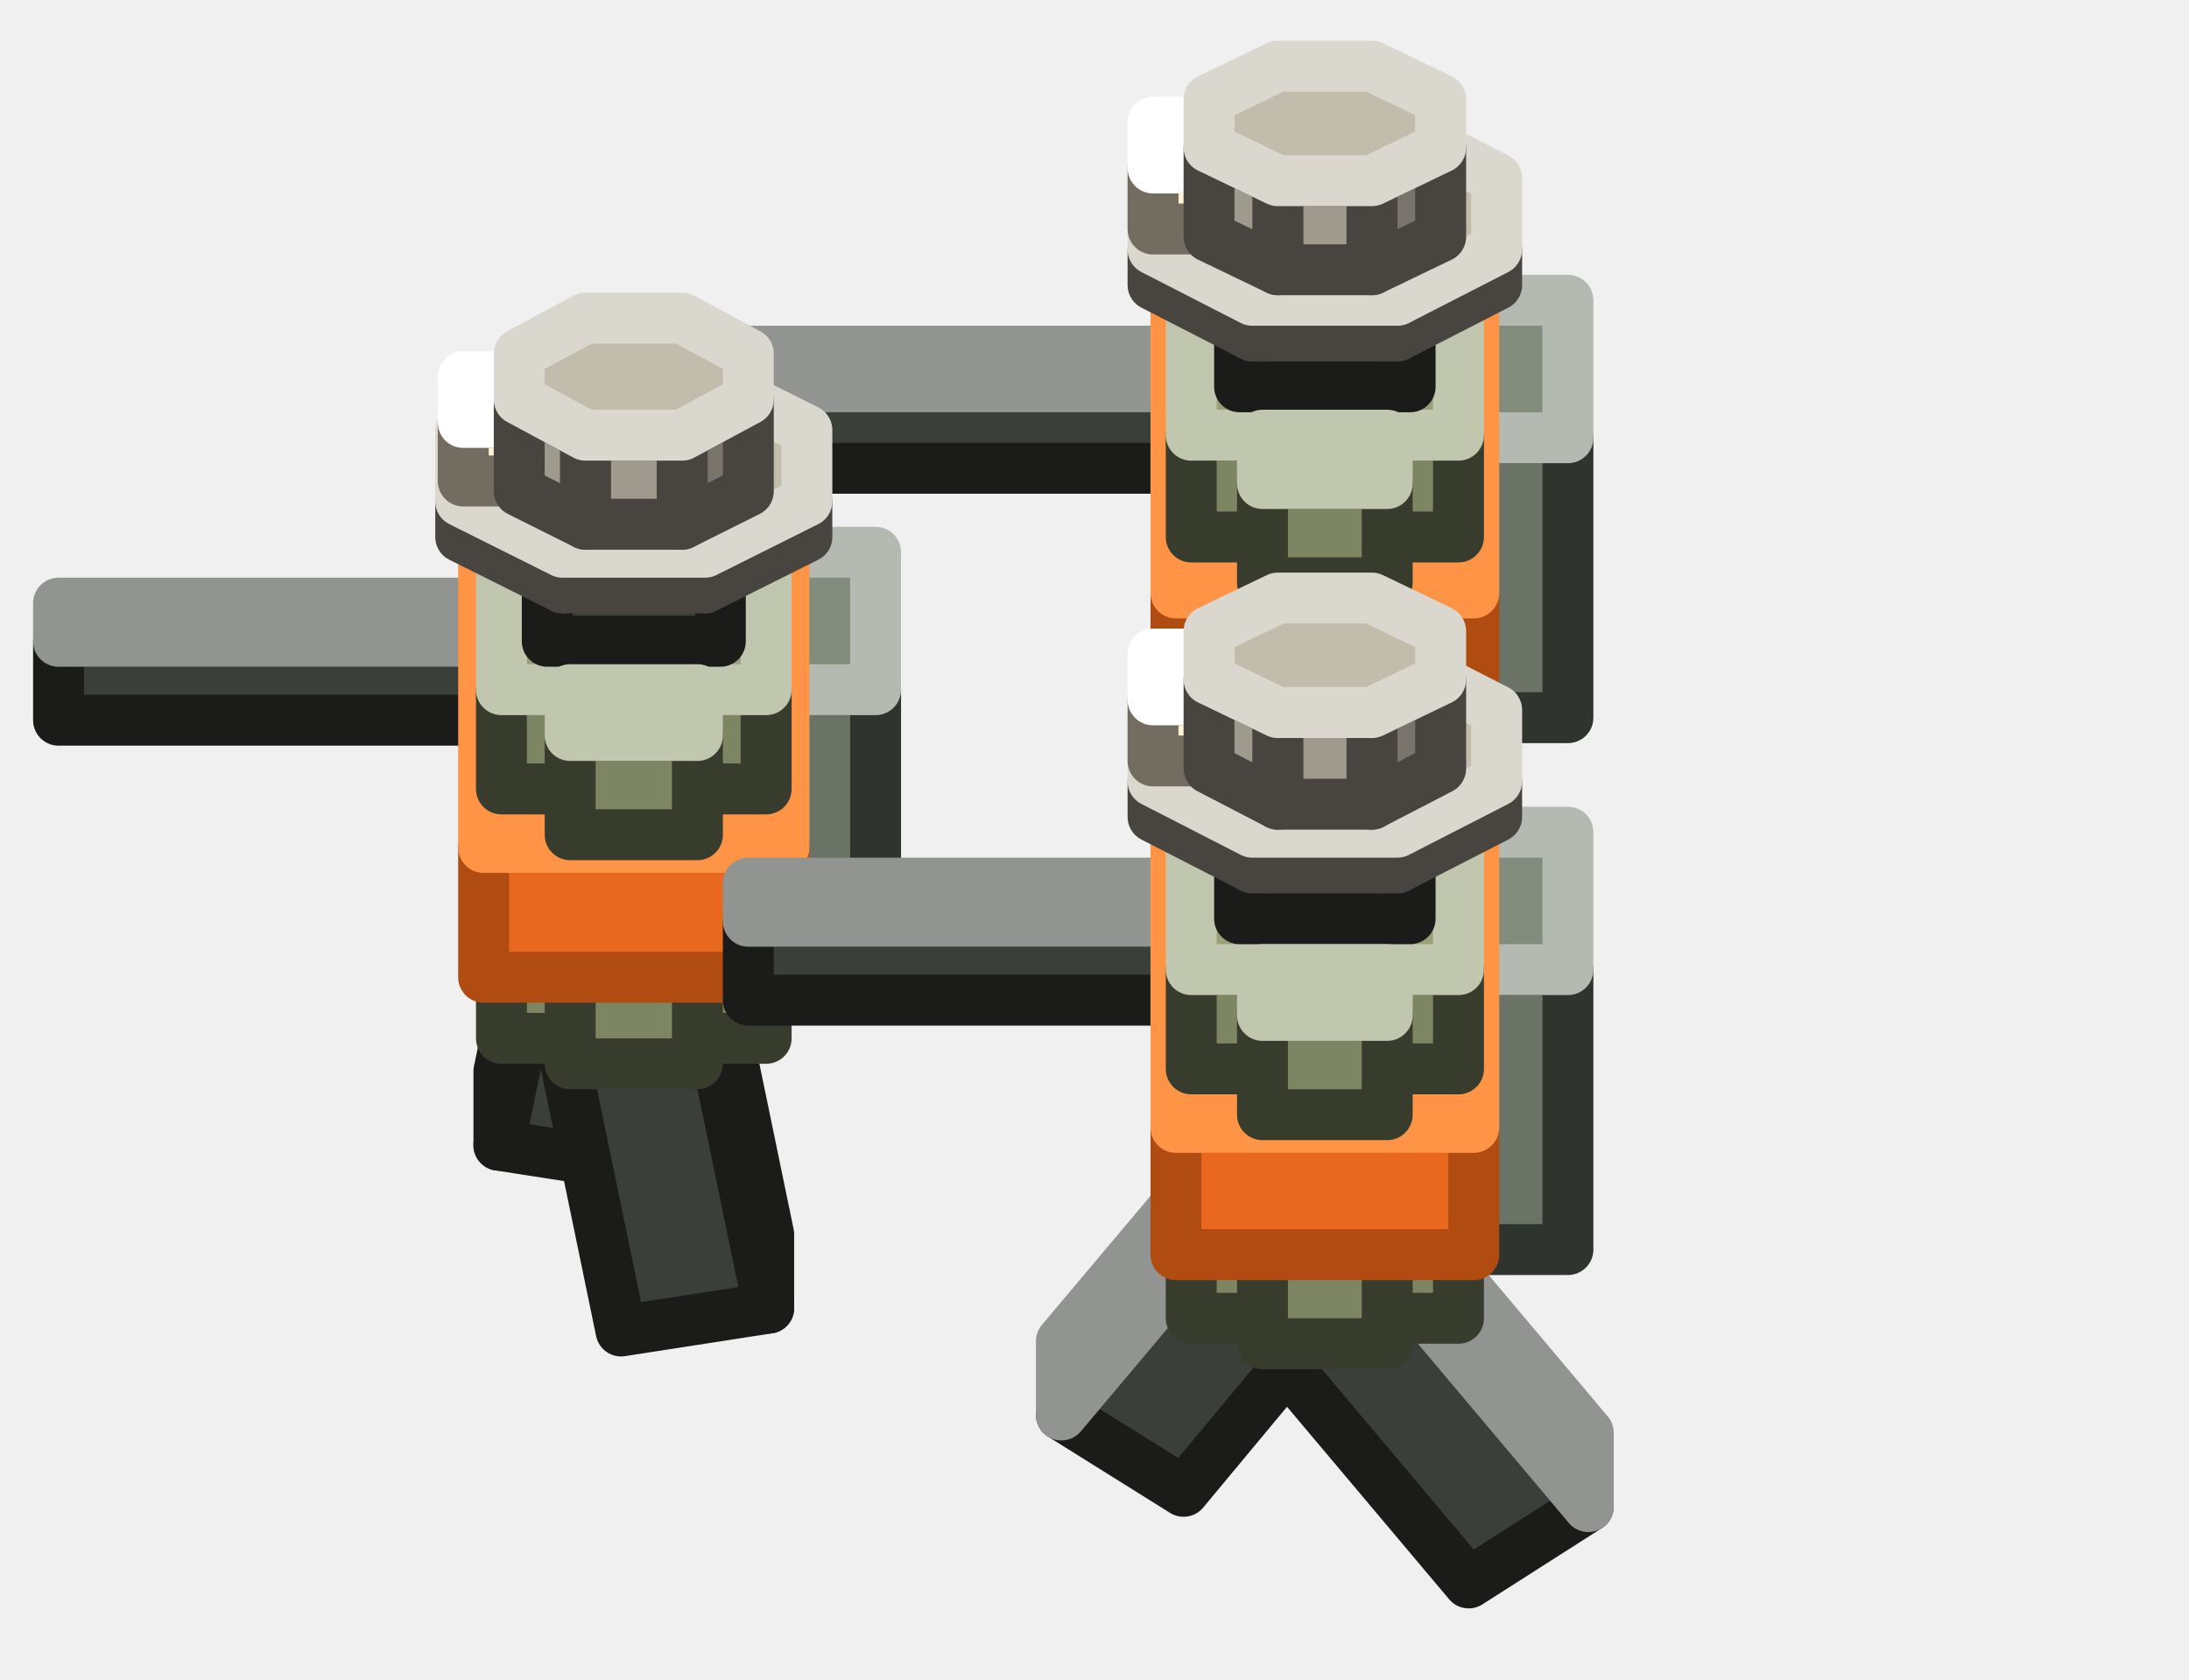
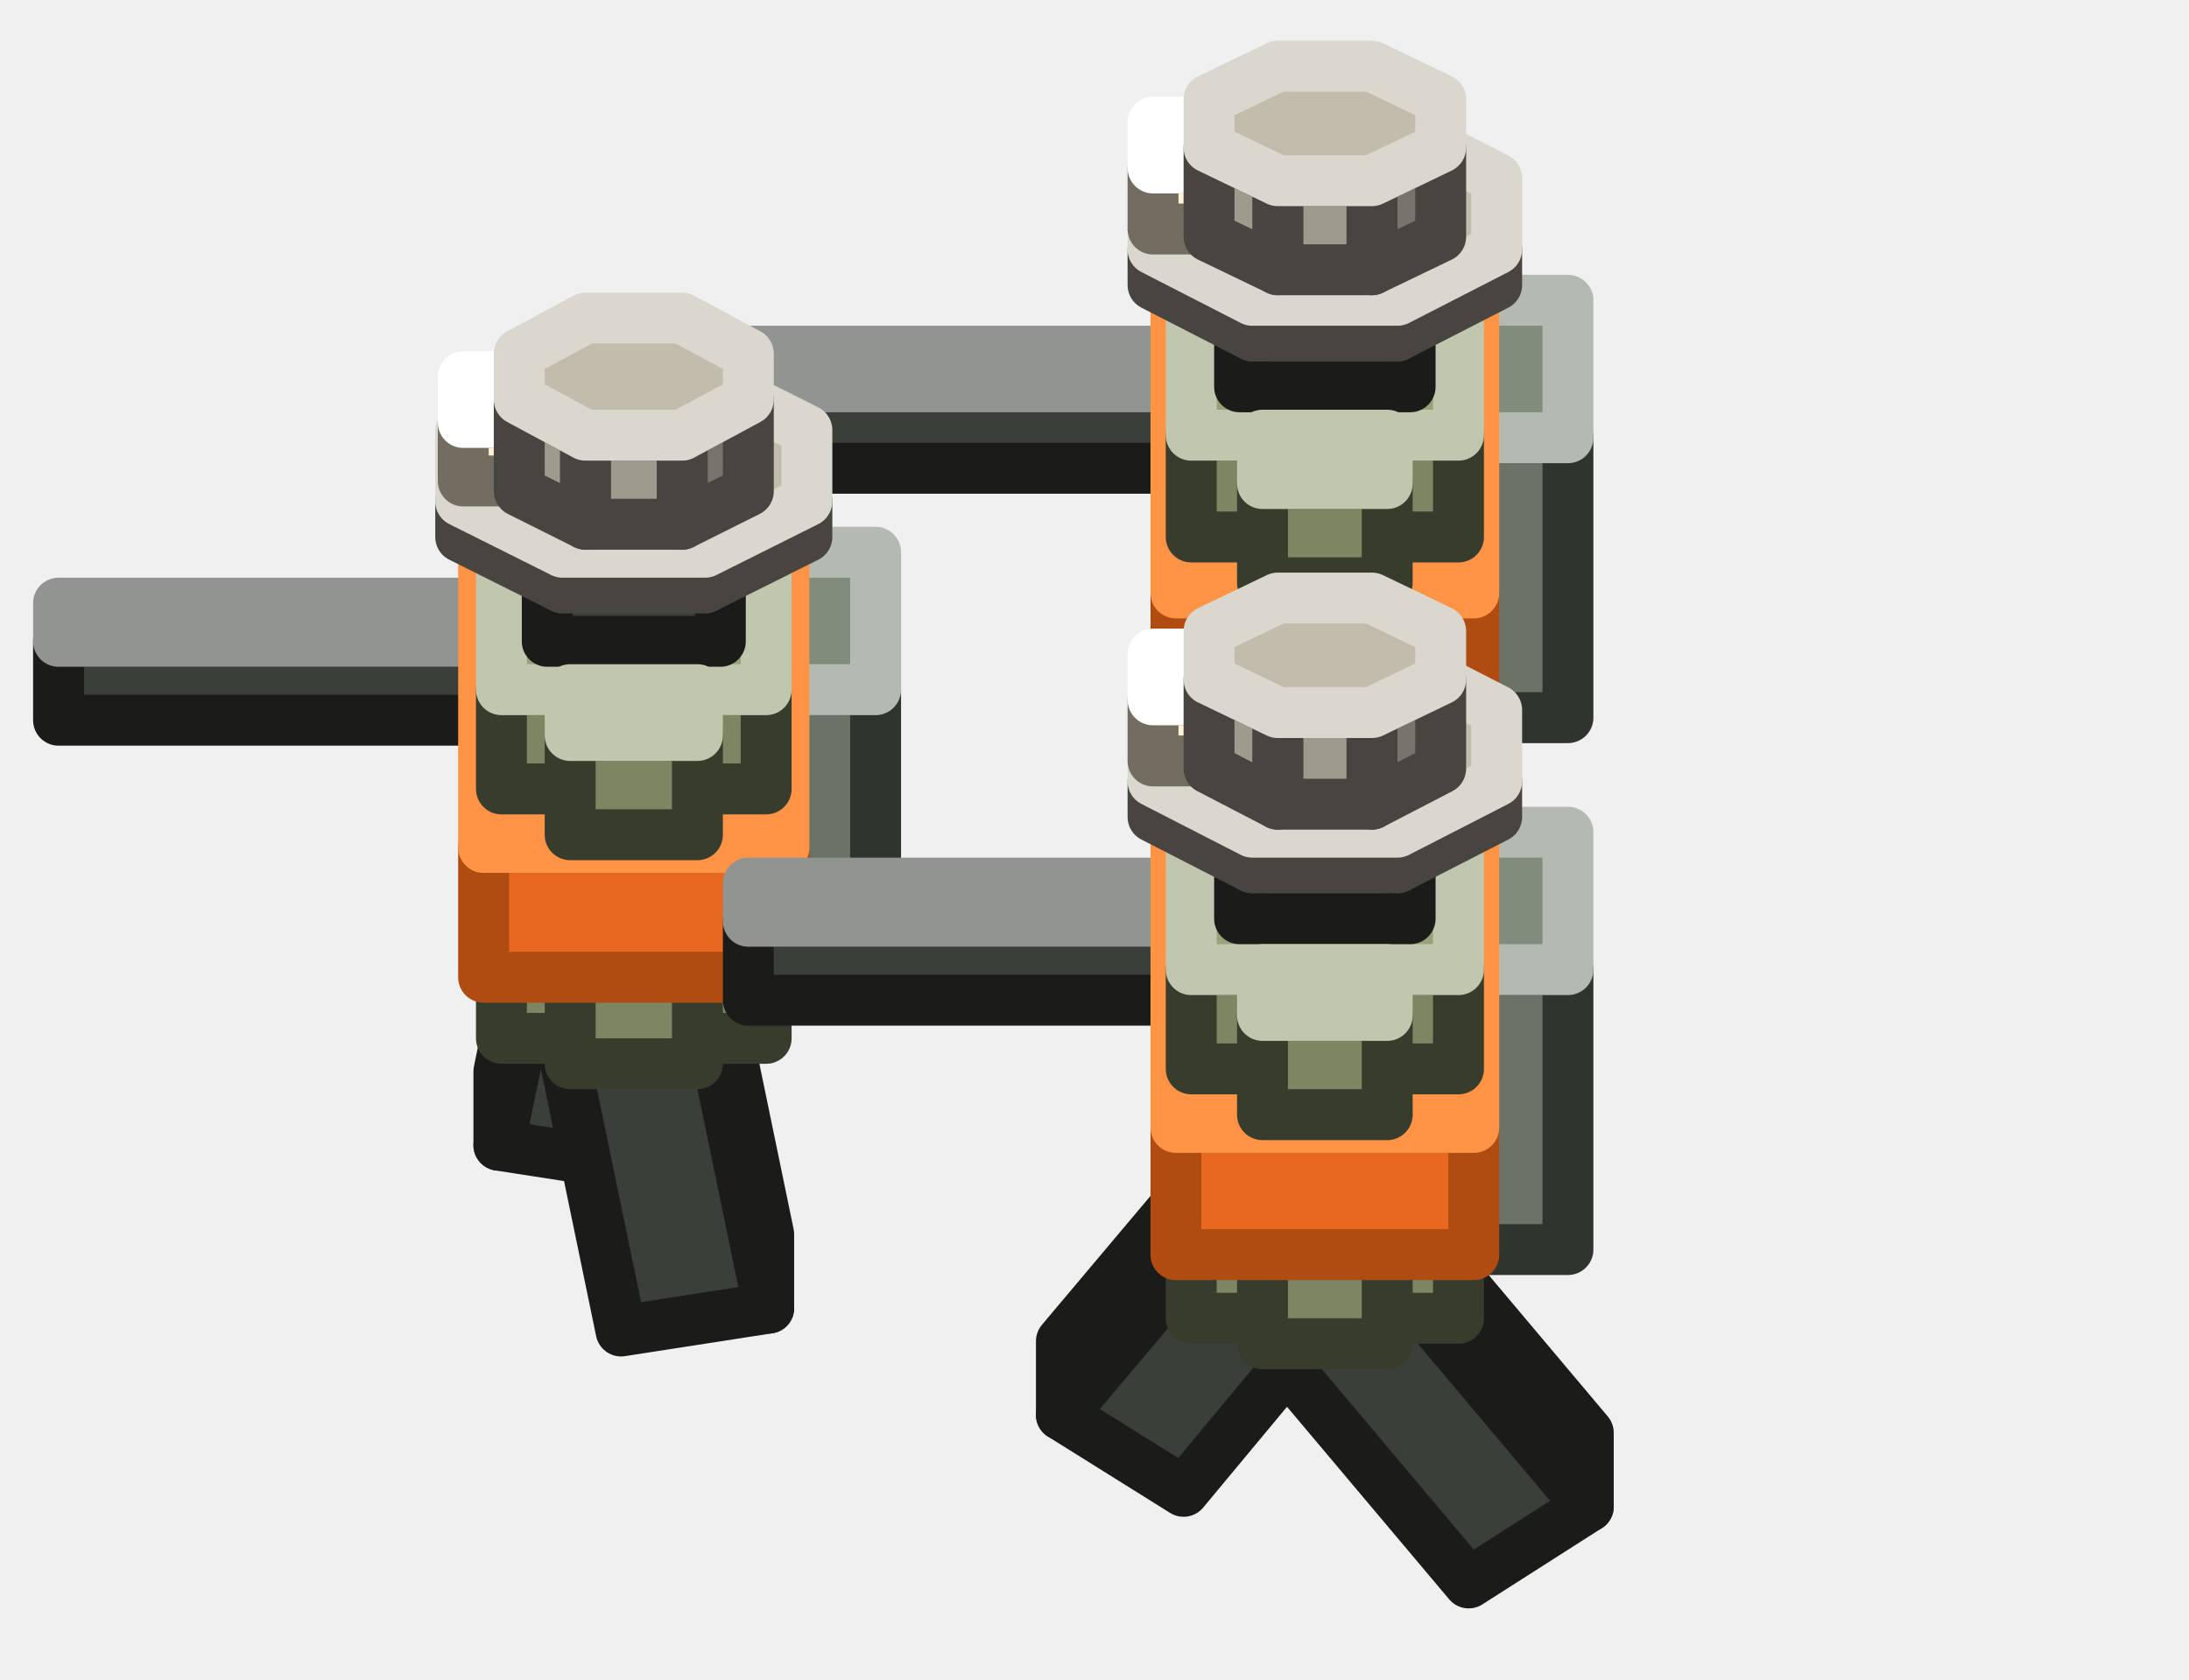
<svg xmlns="http://www.w3.org/2000/svg" width="86" height="66" viewBox="0 0 86 66">
  <g stroke-width="2" stroke-linejoin="round">
    <polygon points="54.5,22.4 49.6,22.4 49.6,18.5 54.5,18.5" fill="#7D8562" stroke="#383C2C" />
    <polygon points="49.6,16.7 54.5,16.7 54.5,18.5 49.6,18.5" fill="#98A278" stroke="#C1C7AE" />
    <polygon points="57.3,34.9 57.3,37.8 54.9,26.2 54.9,23.3" fill="#2D302B" stroke="#1B1C1A" />
    <polygon points="57.3,37.8 51.5,38.7 49.2,27.1 54.9,26.2" fill="#3B3F39" stroke="#1B1C1A" />
    <polygon points="49.2,24.2 54.9,23.3 54.9,26.2 49.2,27.1" fill="#484D46" stroke="#919490" />
+     <polygon points="52.6,39.6 46.8,38.7 49.2,27.1 54.9,28" fill="#3B3F39" stroke="#1B1C1A" />
+     <polygon points="46.8,38.7 46.8,35.8 49.2,24.2 49.2,27.1" fill="#3B3F39" stroke="#1B1C1A" />
+     <polygon points="49.2,24.2 54.9,25.1 54.9,28 49.2,27.1" fill="#484D46" stroke="#919490" />
    <polygon points="57.3,30.9 46.8,30.9 46.8,26.2 57.3,26.2" fill="#7D8562" stroke="#383C2C" />
    <polygon points="46.8,18.5 57.3,18.5 57.3,26.2 46.8,26.2" fill="#98A278" stroke="#C1C7AE" />
    <polygon points="56.6,18.4 29.4,18.4 29.4,15.2 56.6,15.2" fill="#3B3F39" stroke="#1B1C1A" />
    <polygon points="29.4,13.8 56.6,13.8 56.6,15.2 29.4,15.2" fill="#484D46" stroke="#919490" />
-     <polygon points="52.6,39.6 46.8,38.7 49.2,27.1 54.9,28" fill="#3B3F39" stroke="#1B1C1A" />
-     <polygon points="46.8,38.7 46.8,35.8 49.2,24.2 49.2,27.1" fill="#3B3F39" stroke="#1B1C1A" />
-     <polygon points="49.2,24.2 54.9,25.1 54.9,28 49.2,27.1" fill="#484D46" stroke="#919490" />
+     <polygon points="25.4,45.9 19.6,45 22,33.5 27.8,34.3" fill="#3B3F39" stroke="#1B1C1A" />
+     <polygon points="19.6,45 19.6,42.1 22,30.5 22,33.5" fill="#3B3F39" stroke="#1B1C1A" />
+     <polygon points="22,30.5 27.8,31.4 27.8,34.3 22,33.5" fill="#484D46" stroke="#919490" />
+     <polygon points="30.2,48.5 30.2,51.4 27.8,39.8 27.8,36.9" fill="#2D302B" stroke="#1B1C1A" />
+     <polygon points="30.2,51.4 24.4,52.3 22,40.7 27.8,39.8" fill="#3B3F39" stroke="#1B1C1A" />
+     <polygon points="22,37.8 27.8,36.9 27.8,39.8 22,40.7" fill="#484D46" stroke="#919490" />
+     <polygon points="46.5,58.6 41.7,55.6 49.7,46.1 54.4,49.1" fill="#3B3F39" stroke="#1B1C1A" />
+     <polygon points="41.7,55.6 41.7,52.7 49.7,43.2 49.7,46.1" fill="#484D46" stroke="#1B1C1A" />
+     <polygon points="49.7,43.2 54.4,46.2 54.4,49.1 49.7,46.1" fill="#3B3F39" stroke="#919490" />
+     <polygon points="62.4,56.3 62.4,59.2 54.4,49.7 54.4,46.8" fill="#3B3F39" stroke="#1B1C1A" />
+     <polygon points="62.4,59.2 57.7,62.2 49.7,52.7 54.4,49.7" fill="#3B3F39" stroke="#1B1C1A" />
+     <polygon points="49.7,49.8 54.4,46.8 54.4,49.7 49.7,52.7" fill="#484D46" stroke="#919490" />
    <polygon points="54.5,13.4 49.6,13.4 49.6,9.5 54.5,9.5" fill="#7D8562" stroke="#383C2C" />
    <polygon points="49.6,7.6 54.5,7.6 54.5,9.5 49.6,9.5" fill="#98A278" stroke="#C1C7AE" />
    <polygon points="61.6,28.2 57,28.2 57,17.2 61.6,17.2" fill="#6B7366" stroke="#30342E" />
    <polygon points="57,11.8 61.6,11.8 61.6,17.2 57,17.2" fill="#828C7C" stroke="#B4BAB1" />
    <polygon points="54.5,31.9 49.6,31.9 49.6,28 54.5,28" fill="#7D8562" stroke="#383C2C" />
    <polygon points="49.6,26.2 54.5,26.2 54.5,28 49.6,28" fill="#98A278" stroke="#C1C7AE" />
    <polygon points="27.4,32.3 22.4,32.3 22.4,28.4 27.4,28.4" fill="#7D8562" stroke="#383C2C" />
    <polygon points="22.4,26.6 27.4,26.6 27.4,28.4 22.4,28.4" fill="#98A278" stroke="#C1C7AE" />
    <polygon points="57.9,28.4 46.2,28.4 46.2,23.3 57.9,23.3" fill="#E8681F" stroke="#B04B12" />
    <polygon points="46.2,11.1 57.9,11.1 57.9,23.3 46.2,23.3" fill="#FF9446" stroke="#FF9446" />
    <polygon points="57.3,21.1 46.8,21.1 46.8,17.1 57.3,17.1" fill="#7D8562" stroke="#383C2C" />
    <polygon points="46.8,9.5 57.3,9.5 57.3,17.1 46.8,17.1" fill="#98A278" stroke="#C1C7AE" />
    <polygon points="55.4,15.2 48.7,15.2 48.7,11.7 55.4,11.7" fill="#3B3F39" stroke="#1B1C1A" />
    <polygon points="48.7,7.9 55.4,7.9 55.4,11.7 48.7,11.7" fill="#484D46" stroke="#919490" />
    <polygon points="58.8,11.2 54.9,13.2 54.9,11.8 58.8,9.8" fill="#78746B" stroke="#484540" />
    <polygon points="54.9,13.2 49.2,13.2 49.2,11.8 54.9,11.8" fill="#9F9A8E" stroke="#484540" />
    <polygon points="49.2,13.2 45.3,11.2 45.3,9.8 49.2,11.8" fill="#9F9A8E" stroke="#484540" />
    <polygon points="45.3,7 49.2,5 54.9,5 58.8,7 58.8,9.8 54.9,11.8 49.2,11.8 45.3,9.8" fill="#C2BCAD" stroke="#DAD7CE" />
    <polygon points="47.6,9 45.3,9 45.3,6.6 47.6,6.6" fill="#FFF1D6" stroke="#736C60" />
    <polygon points="45.3,4.8 47.6,4.8 47.6,6.6 45.3,6.6" fill="#FFFFFF" stroke="#FFFFFF" />
    <polygon points="56.6,9.3 53.9,10.6 53.9,7.1 56.6,5.8" fill="#78746B" stroke="#484540" />
    <polygon points="53.9,10.6 50.2,10.6 50.2,7.1 53.9,7.1" fill="#9F9A8E" stroke="#484540" />
    <polygon points="50.2,10.6 47.5,9.3 47.5,5.8 50.2,7.1" fill="#9F9A8E" stroke="#484540" />
    <polygon points="47.5,3.9 50.2,2.6 53.9,2.6 56.6,3.9 56.6,5.8 53.9,7.1 50.2,7.1 47.5,5.8" fill="#C2BCAD" stroke="#DAD7CE" />
-     <polygon points="25.4,45.9 19.6,45 22,33.5 27.8,34.3" fill="#3B3F39" stroke="#1B1C1A" />
-     <polygon points="19.6,45 19.6,42.1 22,30.5 22,33.5" fill="#3B3F39" stroke="#1B1C1A" />
-     <polygon points="22,30.5 27.8,31.4 27.8,34.3 22,33.5" fill="#484D46" stroke="#919490" />
-     <polygon points="30.2,48.5 30.2,51.4 27.8,39.8 27.8,36.9" fill="#2D302B" stroke="#1B1C1A" />
-     <polygon points="30.2,51.4 24.4,52.3 22,40.7 27.8,39.8" fill="#3B3F39" stroke="#1B1C1A" />
-     <polygon points="22,37.8 27.8,36.9 27.8,39.8 22,40.7" fill="#484D46" stroke="#919490" />
    <polygon points="30.1,40.8 19.7,40.8 19.7,36.1 30.1,36.1" fill="#7D8562" stroke="#383C2C" />
    <polygon points="19.7,28.4 30.1,28.4 30.1,36.1 19.7,36.1" fill="#98A278" stroke="#C1C7AE" />
    <polygon points="29.4,28.3 2.3,28.3 2.3,25.2 29.4,25.2" fill="#3B3F39" stroke="#1B1C1A" />
    <polygon points="2.3,23.7 29.4,23.7 29.4,25.2 2.3,25.2" fill="#484D46" stroke="#919490" />
    <polygon points="54.5,22.9 49.6,22.9 49.6,19 54.5,19" fill="#7D8562" stroke="#383C2C" />
    <polygon points="49.6,17.1 54.5,17.1 54.5,19 49.6,19" fill="#98A278" stroke="#C1C7AE" />
    <polygon points="27.4,23.3 22.4,23.3 22.4,19.4 27.4,19.4" fill="#7D8562" stroke="#383C2C" />
    <polygon points="22.4,17.6 27.4,17.6 27.4,19.4 22.4,19.4" fill="#98A278" stroke="#C1C7AE" />
    <polygon points="34.4,38.1 29.9,38.1 29.9,27.1 34.4,27.1" fill="#6B7366" stroke="#30342E" />
    <polygon points="29.9,21.7 34.4,21.7 34.4,27.1 29.9,27.1" fill="#828C7C" stroke="#B4BAB1" />
    <polygon points="27.4,41.8 22.4,41.8 22.4,37.9 27.4,37.9" fill="#7D8562" stroke="#383C2C" />
    <polygon points="22.4,36.1 27.4,36.1 27.4,37.9 22.4,37.9" fill="#98A278" stroke="#C1C7AE" />
    <polygon points="54.5,43.3 49.6,43.3 49.6,39.4 54.5,39.4" fill="#7D8562" stroke="#383C2C" />
    <polygon points="49.6,37.6 54.5,37.6 54.5,39.4 49.6,39.4" fill="#98A278" stroke="#C1C7AE" />
    <polygon points="30.8,38.4 19,38.4 19,33.3 30.8,33.3" fill="#E8681F" stroke="#B04B12" />
    <polygon points="19,21.1 30.8,21.1 30.8,33.3 19,33.3" fill="#FF9446" stroke="#FF9446" />
    <polygon points="30.1,31 19.7,31 19.7,27.1 30.1,27.1" fill="#7D8562" stroke="#383C2C" />
    <polygon points="19.7,19.4 30.1,19.4 30.1,27.1 19.7,27.1" fill="#98A278" stroke="#C1C7AE" />
    <polygon points="28.3,25.2 21.5,25.2 21.5,21.7 28.3,21.7" fill="#3B3F39" stroke="#1B1C1A" />
    <polygon points="21.5,17.8 28.3,17.8 28.3,21.7 21.5,21.7" fill="#484D46" stroke="#919490" />
    <polygon points="31.7,21.1 27.7,23.1 27.7,21.7 31.7,19.7" fill="#78746B" stroke="#484540" />
    <polygon points="27.7,23.1 22.1,23.1 22.1,21.7 27.7,21.7" fill="#9F9A8E" stroke="#484540" />
    <polygon points="22.1,23.1 18.1,21.1 18.1,19.7 22.1,21.7" fill="#9F9A8E" stroke="#484540" />
    <polygon points="18.1,16.9 22.1,14.9 27.7,14.9 31.7,16.9 31.7,19.7 27.7,21.7 22.1,21.7 18.1,19.7" fill="#C2BCAD" stroke="#DAD7CE" />
-     <polygon points="46.5,58.6 41.7,55.6 49.7,46.1 54.4,49.1" fill="#3B3F39" stroke="#1B1C1A" />
-     <polygon points="41.7,55.6 41.7,52.7 49.7,43.2 49.7,46.1" fill="#484D46" stroke="#919490" />
-     <polygon points="49.7,43.2 54.4,46.2 54.4,49.1 49.7,46.1" fill="#3B3F39" stroke="#919490" />
    <polygon points="20.4,18.9 18.2,18.9 18.2,16.6 20.4,16.6" fill="#FFF1D6" stroke="#736C60" />
    <polygon points="18.2,14.8 20.4,14.8 20.4,16.6 18.2,16.6" fill="#FFFFFF" stroke="#FFFFFF" />
    <polygon points="29.4,19.3 26.8,20.6 26.8,17.1 29.4,15.7" fill="#78746B" stroke="#484540" />
    <polygon points="26.8,20.6 23,20.6 23,17.1 26.8,17.1" fill="#9F9A8E" stroke="#484540" />
    <polygon points="23,20.6 20.4,19.3 20.4,15.7 23,17.1" fill="#9F9A8E" stroke="#484540" />
    <polygon points="20.4,13.9 23,12.5 26.8,12.5 29.4,13.9 29.4,15.7 26.8,17.1 23,17.1 20.4,15.7" fill="#C2BCAD" stroke="#DAD7CE" />
-     <polygon points="62.4,59.2 57.7,62.2 49.7,52.7 54.4,49.7" fill="#3B3F39" stroke="#1B1C1A" />
-     <polygon points="62.4,56.3 62.4,59.2 54.4,49.7 54.4,46.8" fill="#3B3F39" stroke="#919490" />
-     <polygon points="49.7,49.8 54.4,46.8 54.4,49.7 49.7,52.7" fill="#484D46" stroke="#919490" />
    <polygon points="57.3,51.8 46.8,51.8 46.8,47.1 57.3,47.1" fill="#7D8562" stroke="#383C2C" />
    <polygon points="46.8,39.4 57.3,39.4 57.3,47.1 46.8,47.1" fill="#98A278" stroke="#C1C7AE" />
    <polygon points="56.6,39.3 29.4,39.3 29.4,36.2 56.6,36.2" fill="#3B3F39" stroke="#1B1C1A" />
    <polygon points="29.4,34.7 56.6,34.7 56.6,36.2 29.4,36.2" fill="#484D46" stroke="#919490" />
    <polygon points="27.4,32.8 22.4,32.8 22.4,28.9 27.4,28.9" fill="#7D8562" stroke="#383C2C" />
    <polygon points="22.4,27.1 27.4,27.1 27.4,28.9 22.4,28.9" fill="#98A278" stroke="#C1C7AE" />
    <polygon points="54.5,34.3 49.6,34.3 49.6,30.4 54.5,30.4" fill="#7D8562" stroke="#383C2C" />
    <polygon points="49.6,28.6 54.5,28.6 54.5,30.4 49.6,30.4" fill="#98A278" stroke="#C1C7AE" />
    <polygon points="61.6,49.1 57,49.1 57,38.1 61.6,38.1" fill="#6B7366" stroke="#30342E" />
    <polygon points="57,32.7 61.6,32.7 61.6,38.1 57,38.1" fill="#828C7C" stroke="#B4BAB1" />
    <polygon points="54.5,52.8 49.6,52.8 49.6,48.9 54.5,48.9" fill="#7D8562" stroke="#383C2C" />
    <polygon points="49.6,47.1 54.5,47.1 54.5,48.9 49.6,48.9" fill="#98A278" stroke="#C1C7AE" />
    <polygon points="57.9,49.3 46.2,49.3 46.2,44.3 57.9,44.3" fill="#E8681F" stroke="#B04B12" />
    <polygon points="46.2,32 57.9,32 57.9,44.3 46.2,44.3" fill="#FF9446" stroke="#FF9446" />
    <polygon points="57.3,42 46.8,42 46.8,38.1 57.3,38.1" fill="#7D8562" stroke="#383C2C" />
    <polygon points="46.8,30.4 57.3,30.4 57.3,38.1 46.8,38.1" fill="#98A278" stroke="#C1C7AE" />
    <polygon points="55.4,36.1 48.7,36.1 48.7,32.6 55.4,32.6" fill="#3B3F39" stroke="#1B1C1A" />
    <polygon points="48.7,28.8 55.4,28.8 55.4,32.6 48.7,32.6" fill="#484D46" stroke="#919490" />
    <polygon points="58.8,32.1 54.9,34.1 54.9,32.7 58.8,30.7" fill="#78746B" stroke="#484540" />
    <polygon points="54.9,34.1 49.2,34.1 49.2,32.7 54.9,32.7" fill="#9F9A8E" stroke="#484540" />
    <polygon points="49.2,34.1 45.3,32.1 45.3,30.7 49.2,32.7" fill="#9F9A8E" stroke="#484540" />
    <polygon points="45.3,27.9 49.2,25.9 54.9,25.9 58.8,27.9 58.8,30.7 54.9,32.7 49.2,32.7 45.3,30.7" fill="#C2BCAD" stroke="#DAD7CE" />
    <polygon points="47.6,29.9 45.3,29.9 45.3,27.5 47.6,27.5" fill="#FFF1D6" stroke="#736C60" />
    <polygon points="45.3,25.7 47.6,25.7 47.6,27.5 45.3,27.5" fill="#FFFFFF" stroke="#FFFFFF" />
    <polygon points="56.6,30.2 53.9,31.6 53.9,28 56.6,26.7" fill="#78746B" stroke="#484540" />
    <polygon points="53.9,31.6 50.2,31.6 50.2,28 53.9,28" fill="#9F9A8E" stroke="#484540" />
    <polygon points="50.2,31.6 47.5,30.2 47.5,26.7 50.2,28" fill="#9F9A8E" stroke="#484540" />
    <polygon points="47.5,24.8 50.2,23.5 53.9,23.5 56.6,24.8 56.6,26.7 53.9,28 50.2,28 47.5,26.7" fill="#C2BCAD" stroke="#DAD7CE" />
    <polygon points="54.5,43.8 49.6,43.8 49.6,39.9 54.5,39.9" fill="#7D8562" stroke="#383C2C" />
    <polygon points="49.6,38.1 54.5,38.1 54.5,39.9 49.6,39.9" fill="#98A278" stroke="#C1C7AE" />
  </g>
</svg>
